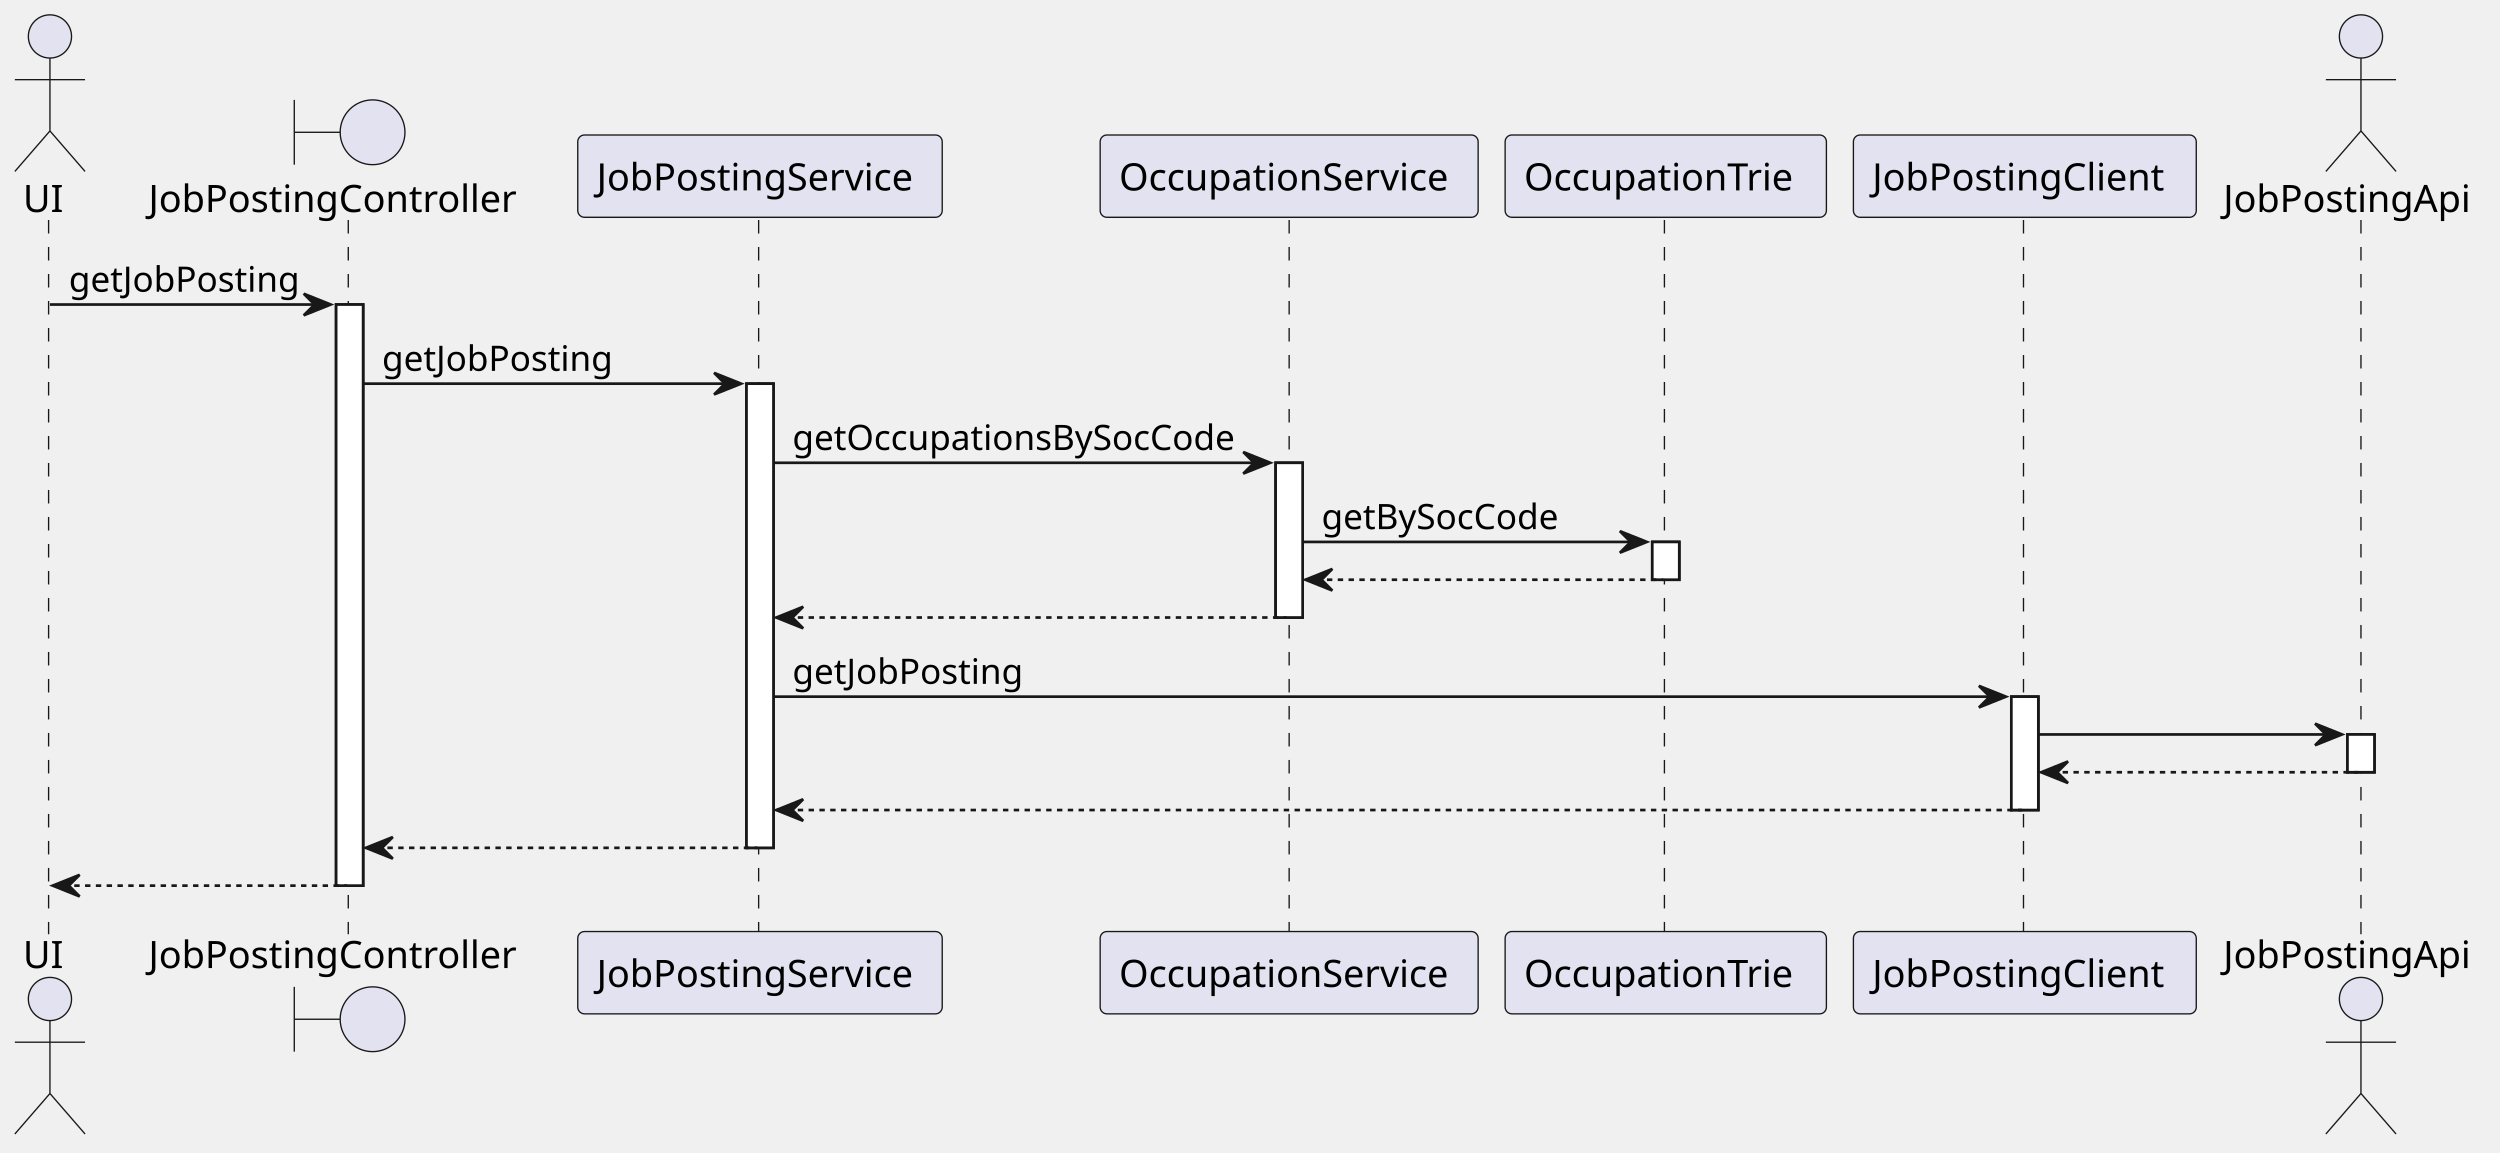
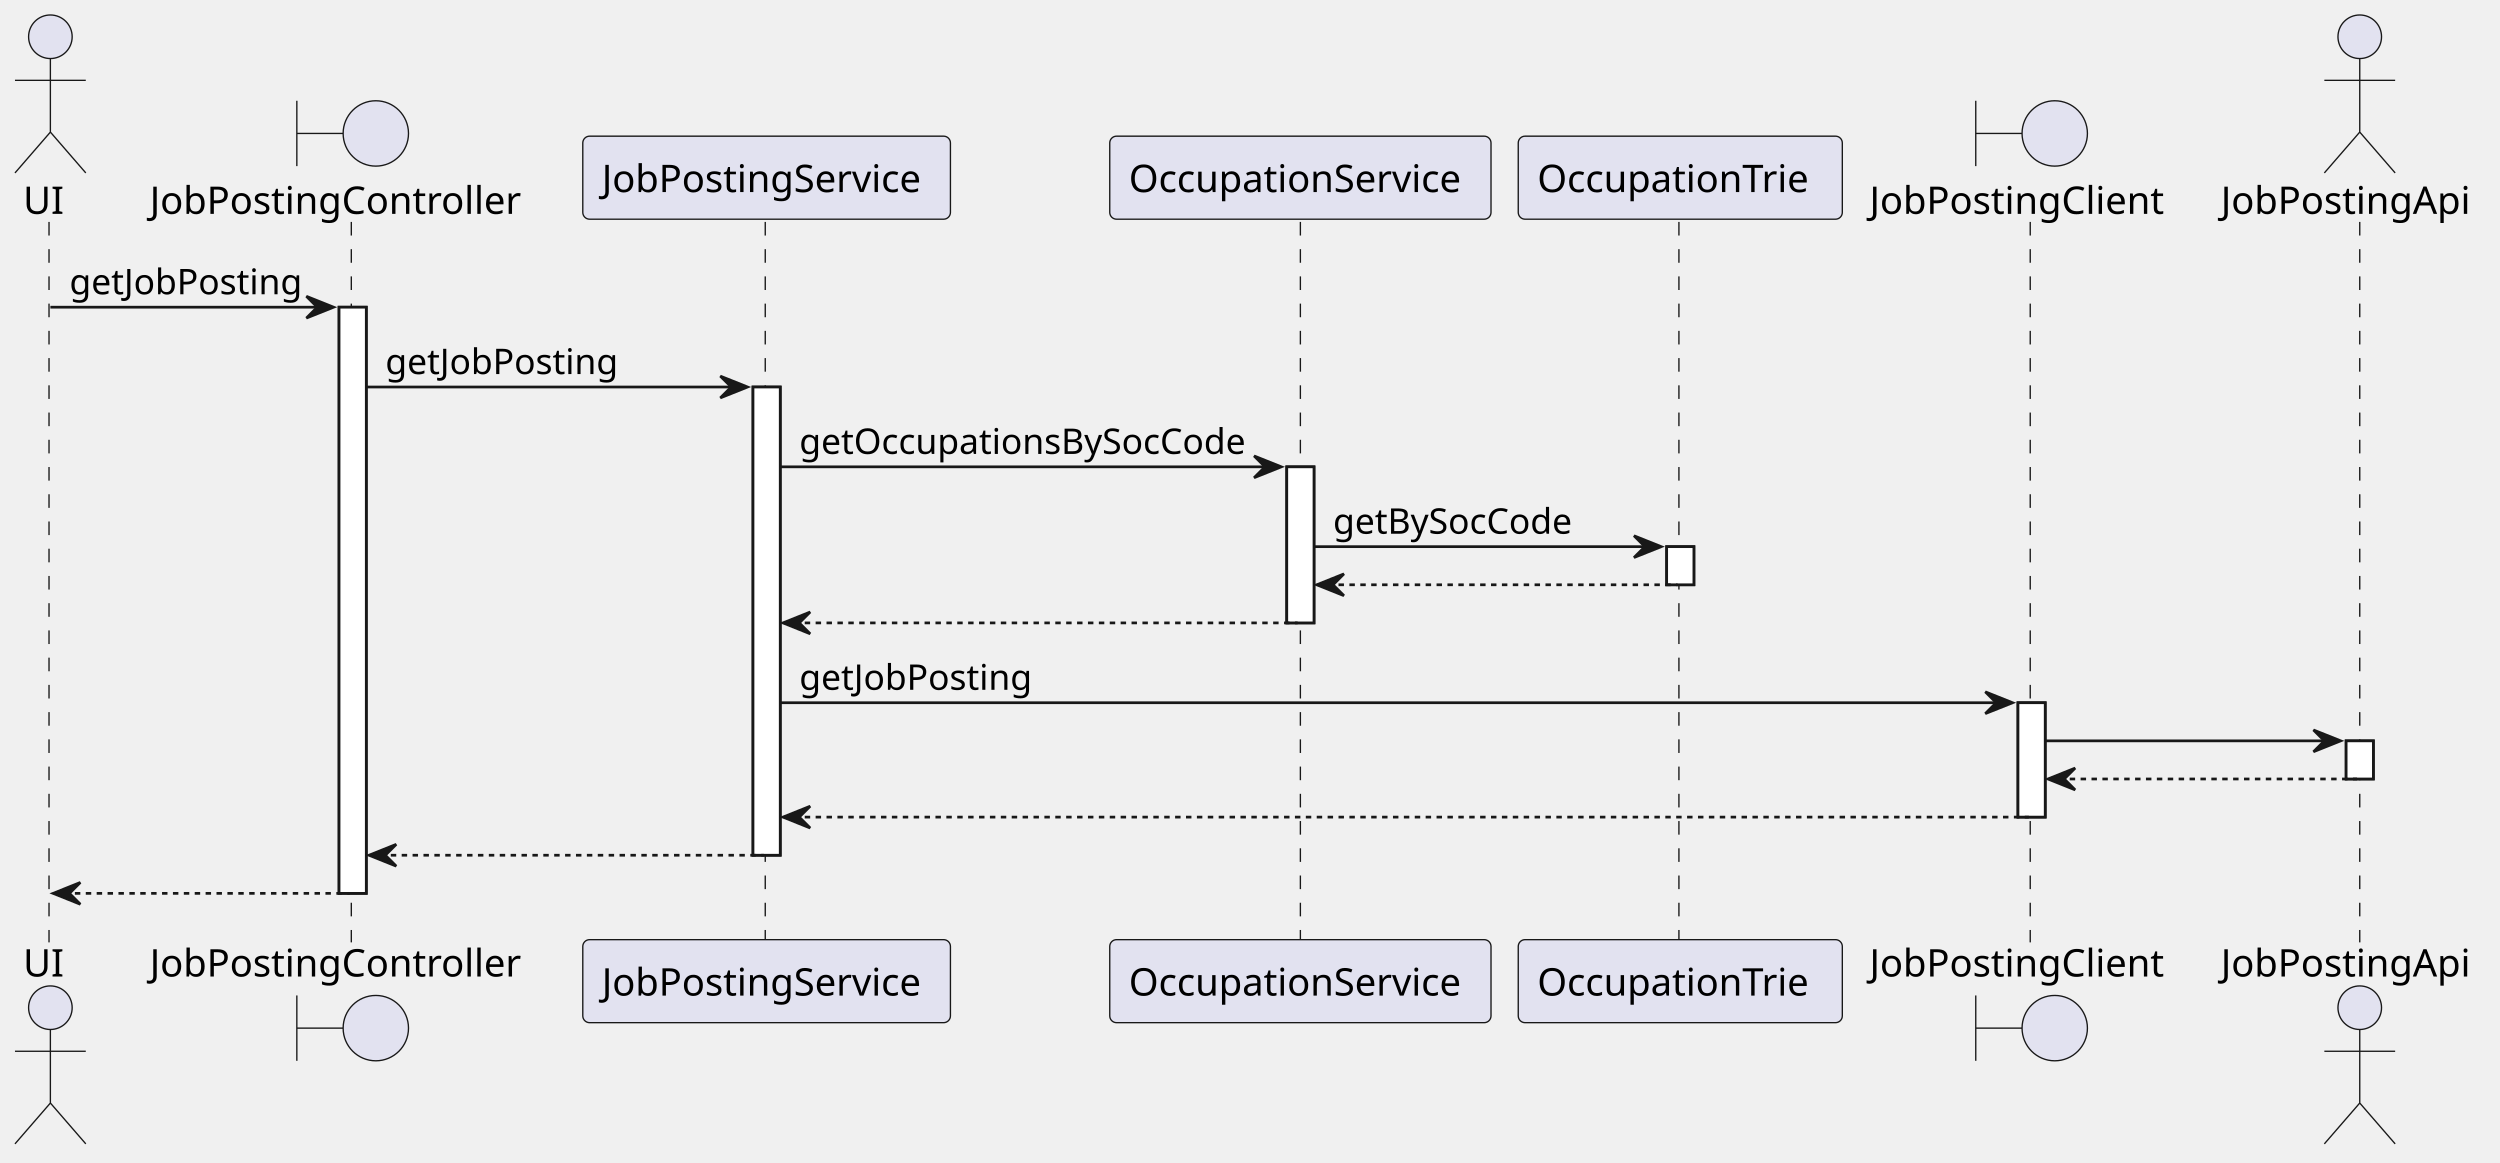
- <svg xmlns="http://www.w3.org/2000/svg" contentStyleType="text/css" height="427px" preserveAspectRatio="none" style="width:926px;height:427px;background:#FFFFFF;" version="1.1" viewBox="0 0 926 427" width="926px" zoomAndPan="magnify">
+ <svg xmlns="http://www.w3.org/2000/svg" contentStyleType="text/css" height="427px" preserveAspectRatio="none" style="width:918px;height:427px;background:#FFFFFF;" version="1.1" viewBox="0 0 918 427" width="918px" zoomAndPan="magnify">
  <defs />
  <g>
    <rect fill="#FFFFFF" height="215.242" style="stroke:#181818;stroke-width:1.0;" width="10" x="124.5" y="112.799" />
    <rect fill="#FFFFFF" height="171.932" style="stroke:#181818;stroke-width:1.0;" width="10" x="276.5" y="142.109" />
    <rect fill="#FFFFFF" height="57.31" style="stroke:#181818;stroke-width:1.0;" width="10" x="472.5" y="171.42" />
    <rect fill="#FFFFFF" height="14" style="stroke:#181818;stroke-width:1.0;" width="10" x="612" y="200.731" />
-     <rect fill="#FFFFFF" height="42" style="stroke:#181818;stroke-width:1.0;" width="10" x="745" y="258.041" />
-     <rect fill="#FFFFFF" height="14" style="stroke:#181818;stroke-width:1.0;" width="10" x="869.5" y="272.041" />
+     <rect fill="#FFFFFF" height="42" style="stroke:#181818;stroke-width:1.0;" width="10" x="741" y="258.041" />
+     <rect fill="#FFFFFF" height="14" style="stroke:#181818;stroke-width:1.0;" width="10" x="861.5" y="272.041" />
    <line style="stroke:#181818;stroke-width:0.5;stroke-dasharray:5.0,5.0;" x1="18" x2="18" y1="81.488" y2="346.041" />
    <line style="stroke:#181818;stroke-width:0.5;stroke-dasharray:5.0,5.0;" x1="129" x2="129" y1="81.488" y2="346.041" />
    <line style="stroke:#181818;stroke-width:0.5;stroke-dasharray:5.0,5.0;" x1="281" x2="281" y1="81.488" y2="346.041" />
    <line style="stroke:#181818;stroke-width:0.5;stroke-dasharray:5.0,5.0;" x1="477.5" x2="477.5" y1="81.488" y2="346.041" />
    <line style="stroke:#181818;stroke-width:0.5;stroke-dasharray:5.0,5.0;" x1="616.5" x2="616.5" y1="81.488" y2="346.041" />
-     <line style="stroke:#181818;stroke-width:0.5;stroke-dasharray:5.0,5.0;" x1="749.5" x2="749.5" y1="81.488" y2="346.041" />
-     <line style="stroke:#181818;stroke-width:0.5;stroke-dasharray:5.0,5.0;" x1="874.5" x2="874.5" y1="81.488" y2="346.041" />
+     <line style="stroke:#181818;stroke-width:0.5;stroke-dasharray:5.0,5.0;" x1="745.5" x2="745.5" y1="81.488" y2="346.041" />
+     <line style="stroke:#181818;stroke-width:0.5;stroke-dasharray:5.0,5.0;" x1="866.5" x2="866.5" y1="81.488" y2="346.041" />
    <text fill="#000000" font-family="sans-serif" font-size="14" lengthAdjust="spacing" textLength="14" x="8.5" y="78.535">UI</text>
    <ellipse cx="18.5" cy="13.5" fill="#E2E2F0" rx="8" ry="8" style="stroke:#181818;stroke-width:0.5;" />
    <path d="M18.5,21.5 L18.5,48.5 M5.5,29.5 L31.5,29.5 M18.5,48.5 L5.5,63.5 M18.5,48.5 L31.5,63.5 " fill="none" style="stroke:#181818;stroke-width:0.5;" />
    <text fill="#000000" font-family="sans-serif" font-size="14" lengthAdjust="spacing" textLength="14" x="8.5" y="358.576">UI</text>
    <ellipse cx="18.5" cy="370.029" fill="#E2E2F0" rx="8" ry="8" style="stroke:#181818;stroke-width:0.5;" />
    <path d="M18.5,378.029 L18.5,405.029 M5.5,386.029 L31.5,386.029 M18.5,405.029 L5.5,420.029 M18.5,405.029 L31.5,420.029 " fill="none" style="stroke:#181818;stroke-width:0.5;" />
    <text fill="#000000" font-family="sans-serif" font-size="14" lengthAdjust="spacing" textLength="143" x="55" y="78.535">JobPostingController</text>
    <path d="M109,37 L109,61 M109,49 L126,49 " fill="none" style="stroke:#181818;stroke-width:0.5;" />
    <ellipse cx="138" cy="49" fill="#E2E2F0" rx="12" ry="12" style="stroke:#181818;stroke-width:0.5;" />
    <text fill="#000000" font-family="sans-serif" font-size="14" lengthAdjust="spacing" textLength="143" x="55" y="358.576">JobPostingController</text>
    <path d="M109,365.529 L109,389.529 M109,377.529 L126,377.529 " fill="none" style="stroke:#181818;stroke-width:0.5;" />
    <ellipse cx="138" cy="377.529" fill="#E2E2F0" rx="12" ry="12" style="stroke:#181818;stroke-width:0.5;" />
    <rect fill="#E2E2F0" height="30.488" rx="2.5" ry="2.5" style="stroke:#181818;stroke-width:0.5;" width="135" x="214" y="50" />
    <text fill="#000000" font-family="sans-serif" font-size="14" lengthAdjust="spacing" textLength="121" x="221" y="70.535">JobPostingService</text>
    <rect fill="#E2E2F0" height="30.488" rx="2.5" ry="2.5" style="stroke:#181818;stroke-width:0.5;" width="135" x="214" y="345.041" />
    <text fill="#000000" font-family="sans-serif" font-size="14" lengthAdjust="spacing" textLength="121" x="221" y="365.576">JobPostingService</text>
    <rect fill="#E2E2F0" height="30.488" rx="2.5" ry="2.5" style="stroke:#181818;stroke-width:0.5;" width="140" x="407.5" y="50" />
    <text fill="#000000" font-family="sans-serif" font-size="14" lengthAdjust="spacing" textLength="126" x="414.5" y="70.535">OccupationService</text>
    <rect fill="#E2E2F0" height="30.488" rx="2.5" ry="2.5" style="stroke:#181818;stroke-width:0.5;" width="140" x="407.5" y="345.041" />
    <text fill="#000000" font-family="sans-serif" font-size="14" lengthAdjust="spacing" textLength="126" x="414.5" y="365.576">OccupationService</text>
    <rect fill="#E2E2F0" height="30.488" rx="2.5" ry="2.5" style="stroke:#181818;stroke-width:0.5;" width="119" x="557.5" y="50" />
    <text fill="#000000" font-family="sans-serif" font-size="14" lengthAdjust="spacing" textLength="105" x="564.5" y="70.535">OccupationTrie</text>
    <rect fill="#E2E2F0" height="30.488" rx="2.5" ry="2.5" style="stroke:#181818;stroke-width:0.5;" width="119" x="557.5" y="345.041" />
    <text fill="#000000" font-family="sans-serif" font-size="14" lengthAdjust="spacing" textLength="105" x="564.5" y="365.576">OccupationTrie</text>
-     <rect fill="#E2E2F0" height="30.488" rx="2.5" ry="2.5" style="stroke:#181818;stroke-width:0.5;" width="127" x="686.5" y="50" />
-     <text fill="#000000" font-family="sans-serif" font-size="14" lengthAdjust="spacing" textLength="113" x="693.5" y="70.535">JobPostingClient</text>
-     <rect fill="#E2E2F0" height="30.488" rx="2.5" ry="2.5" style="stroke:#181818;stroke-width:0.5;" width="127" x="686.5" y="345.041" />
-     <text fill="#000000" font-family="sans-serif" font-size="14" lengthAdjust="spacing" textLength="113" x="693.5" y="365.576">JobPostingClient</text>
-     <text fill="#000000" font-family="sans-serif" font-size="14" lengthAdjust="spacing" textLength="96" x="823.5" y="78.535">JobPostingApi</text>
-     <ellipse cx="874.5" cy="13.5" fill="#E2E2F0" rx="8" ry="8" style="stroke:#181818;stroke-width:0.5;" />
-     <path d="M874.5,21.5 L874.5,48.5 M861.5,29.5 L887.5,29.5 M874.5,48.5 L861.5,63.5 M874.5,48.5 L887.5,63.5 " fill="none" style="stroke:#181818;stroke-width:0.5;" />
-     <text fill="#000000" font-family="sans-serif" font-size="14" lengthAdjust="spacing" textLength="96" x="823.5" y="358.576">JobPostingApi</text>
-     <ellipse cx="874.5" cy="370.029" fill="#E2E2F0" rx="8" ry="8" style="stroke:#181818;stroke-width:0.5;" />
-     <path d="M874.5,378.029 L874.5,405.029 M861.5,386.029 L887.5,386.029 M874.5,405.029 L861.5,420.029 M874.5,405.029 L887.5,420.029 " fill="none" style="stroke:#181818;stroke-width:0.5;" />
+     <text fill="#000000" font-family="sans-serif" font-size="14" lengthAdjust="spacing" textLength="113" x="686.5" y="78.535">JobPostingClient</text>
+     <path d="M725.5,37 L725.5,61 M725.5,49 L742.5,49 " fill="none" style="stroke:#181818;stroke-width:0.5;" />
+     <ellipse cx="754.5" cy="49" fill="#E2E2F0" rx="12" ry="12" style="stroke:#181818;stroke-width:0.5;" />
+     <text fill="#000000" font-family="sans-serif" font-size="14" lengthAdjust="spacing" textLength="113" x="686.5" y="358.576">JobPostingClient</text>
+     <path d="M725.5,365.529 L725.5,389.529 M725.5,377.529 L742.5,377.529 " fill="none" style="stroke:#181818;stroke-width:0.5;" />
+     <ellipse cx="754.5" cy="377.529" fill="#E2E2F0" rx="12" ry="12" style="stroke:#181818;stroke-width:0.5;" />
+     <text fill="#000000" font-family="sans-serif" font-size="14" lengthAdjust="spacing" textLength="96" x="815.5" y="78.535">JobPostingApi</text>
+     <ellipse cx="866.5" cy="13.5" fill="#E2E2F0" rx="8" ry="8" style="stroke:#181818;stroke-width:0.5;" />
+     <path d="M866.5,21.5 L866.5,48.5 M853.5,29.5 L879.5,29.5 M866.5,48.5 L853.5,63.5 M866.5,48.5 L879.5,63.5 " fill="none" style="stroke:#181818;stroke-width:0.5;" />
+     <text fill="#000000" font-family="sans-serif" font-size="14" lengthAdjust="spacing" textLength="96" x="815.5" y="358.576">JobPostingApi</text>
+     <ellipse cx="866.5" cy="370.029" fill="#E2E2F0" rx="8" ry="8" style="stroke:#181818;stroke-width:0.5;" />
+     <path d="M866.5,378.029 L866.5,405.029 M853.5,386.029 L879.5,386.029 M866.5,405.029 L853.5,420.029 M866.5,405.029 L879.5,420.029 " fill="none" style="stroke:#181818;stroke-width:0.5;" />
    <rect fill="#FFFFFF" height="215.242" style="stroke:#181818;stroke-width:1.0;" width="10" x="124.5" y="112.799" />
    <rect fill="#FFFFFF" height="171.932" style="stroke:#181818;stroke-width:1.0;" width="10" x="276.5" y="142.109" />
    <rect fill="#FFFFFF" height="57.31" style="stroke:#181818;stroke-width:1.0;" width="10" x="472.5" y="171.42" />
    <rect fill="#FFFFFF" height="14" style="stroke:#181818;stroke-width:1.0;" width="10" x="612" y="200.731" />
-     <rect fill="#FFFFFF" height="42" style="stroke:#181818;stroke-width:1.0;" width="10" x="745" y="258.041" />
-     <rect fill="#FFFFFF" height="14" style="stroke:#181818;stroke-width:1.0;" width="10" x="869.5" y="272.041" />
+     <rect fill="#FFFFFF" height="42" style="stroke:#181818;stroke-width:1.0;" width="10" x="741" y="258.041" />
+     <rect fill="#FFFFFF" height="14" style="stroke:#181818;stroke-width:1.0;" width="10" x="861.5" y="272.041" />
    <polygon fill="#181818" points="112.5,108.799,122.5,112.799,112.5,116.799,116.5,112.799" style="stroke:#181818;stroke-width:1.0;" />
    <line style="stroke:#181818;stroke-width:1.0;" x1="18.5" x2="118.5" y1="112.799" y2="112.799" />
    <text fill="#000000" font-family="sans-serif" font-size="13" lengthAdjust="spacing" textLength="87" x="25.5" y="108.057">getJobPosting</text>
    <polygon fill="#181818" points="264.5,138.109,274.5,142.109,264.5,146.109,268.5,142.109" style="stroke:#181818;stroke-width:1.0;" />
    <line style="stroke:#181818;stroke-width:1.0;" x1="134.5" x2="270.5" y1="142.109" y2="142.109" />
    <text fill="#000000" font-family="sans-serif" font-size="13" lengthAdjust="spacing" textLength="87" x="141.5" y="137.367">getJobPosting</text>
    <polygon fill="#181818" points="460.5,167.42,470.5,171.42,460.5,175.42,464.5,171.42" style="stroke:#181818;stroke-width:1.0;" />
    <line style="stroke:#181818;stroke-width:1.0;" x1="286.5" x2="466.5" y1="171.42" y2="171.42" />
    <text fill="#000000" font-family="sans-serif" font-size="13" lengthAdjust="spacing" textLength="167" x="293.5" y="166.678">getOccupationsBySocCode</text>
    <polygon fill="#181818" points="600,196.731,610,200.731,600,204.731,604,200.731" style="stroke:#181818;stroke-width:1.0;" />
    <line style="stroke:#181818;stroke-width:1.0;" x1="482.5" x2="606" y1="200.731" y2="200.731" />
    <text fill="#000000" font-family="sans-serif" font-size="13" lengthAdjust="spacing" textLength="88" x="489.5" y="195.988">getBySocCode</text>
    <polygon fill="#181818" points="493.5,210.731,483.5,214.731,493.5,218.731,489.5,214.731" style="stroke:#181818;stroke-width:1.0;" />
    <line style="stroke:#181818;stroke-width:1.0;stroke-dasharray:2.0,2.0;" x1="487.5" x2="616" y1="214.731" y2="214.731" />
    <polygon fill="#181818" points="297.5,224.731,287.5,228.731,297.5,232.731,293.5,228.731" style="stroke:#181818;stroke-width:1.0;" />
    <line style="stroke:#181818;stroke-width:1.0;stroke-dasharray:2.0,2.0;" x1="291.5" x2="476.5" y1="228.731" y2="228.731" />
-     <polygon fill="#181818" points="733,254.041,743,258.041,733,262.041,737,258.041" style="stroke:#181818;stroke-width:1.0;" />
-     <line style="stroke:#181818;stroke-width:1.0;" x1="286.5" x2="739" y1="258.041" y2="258.041" />
+     <polygon fill="#181818" points="729,254.041,739,258.041,729,262.041,733,258.041" style="stroke:#181818;stroke-width:1.0;" />
+     <line style="stroke:#181818;stroke-width:1.0;" x1="286.5" x2="735" y1="258.041" y2="258.041" />
    <text fill="#000000" font-family="sans-serif" font-size="13" lengthAdjust="spacing" textLength="87" x="293.5" y="253.299">getJobPosting</text>
-     <polygon fill="#181818" points="857.5,268.041,867.5,272.041,857.5,276.041,861.5,272.041" style="stroke:#181818;stroke-width:1.0;" />
-     <line style="stroke:#181818;stroke-width:1.0;" x1="755" x2="863.5" y1="272.041" y2="272.041" />
-     <polygon fill="#181818" points="766,282.041,756,286.041,766,290.041,762,286.041" style="stroke:#181818;stroke-width:1.0;" />
-     <line style="stroke:#181818;stroke-width:1.0;stroke-dasharray:2.0,2.0;" x1="760" x2="873.5" y1="286.041" y2="286.041" />
+     <polygon fill="#181818" points="849.5,268.041,859.5,272.041,849.5,276.041,853.5,272.041" style="stroke:#181818;stroke-width:1.0;" />
+     <line style="stroke:#181818;stroke-width:1.0;" x1="751" x2="855.5" y1="272.041" y2="272.041" />
+     <polygon fill="#181818" points="762,282.041,752,286.041,762,290.041,758,286.041" style="stroke:#181818;stroke-width:1.0;" />
+     <line style="stroke:#181818;stroke-width:1.0;stroke-dasharray:2.0,2.0;" x1="756" x2="865.5" y1="286.041" y2="286.041" />
    <polygon fill="#181818" points="297.5,296.041,287.5,300.041,297.5,304.041,293.5,300.041" style="stroke:#181818;stroke-width:1.0;" />
-     <line style="stroke:#181818;stroke-width:1.0;stroke-dasharray:2.0,2.0;" x1="291.5" x2="749" y1="300.041" y2="300.041" />
+     <line style="stroke:#181818;stroke-width:1.0;stroke-dasharray:2.0,2.0;" x1="291.5" x2="745" y1="300.041" y2="300.041" />
    <polygon fill="#181818" points="145.5,310.041,135.5,314.041,145.5,318.041,141.5,314.041" style="stroke:#181818;stroke-width:1.0;" />
    <line style="stroke:#181818;stroke-width:1.0;stroke-dasharray:2.0,2.0;" x1="139.5" x2="280.5" y1="314.041" y2="314.041" />
    <polygon fill="#181818" points="29.5,324.041,19.5,328.041,29.5,332.041,25.5,328.041" style="stroke:#181818;stroke-width:1.0;" />
    <line style="stroke:#181818;stroke-width:1.0;stroke-dasharray:2.0,2.0;" x1="23.5" x2="128.5" y1="328.041" y2="328.041" />
  </g>
</svg>
